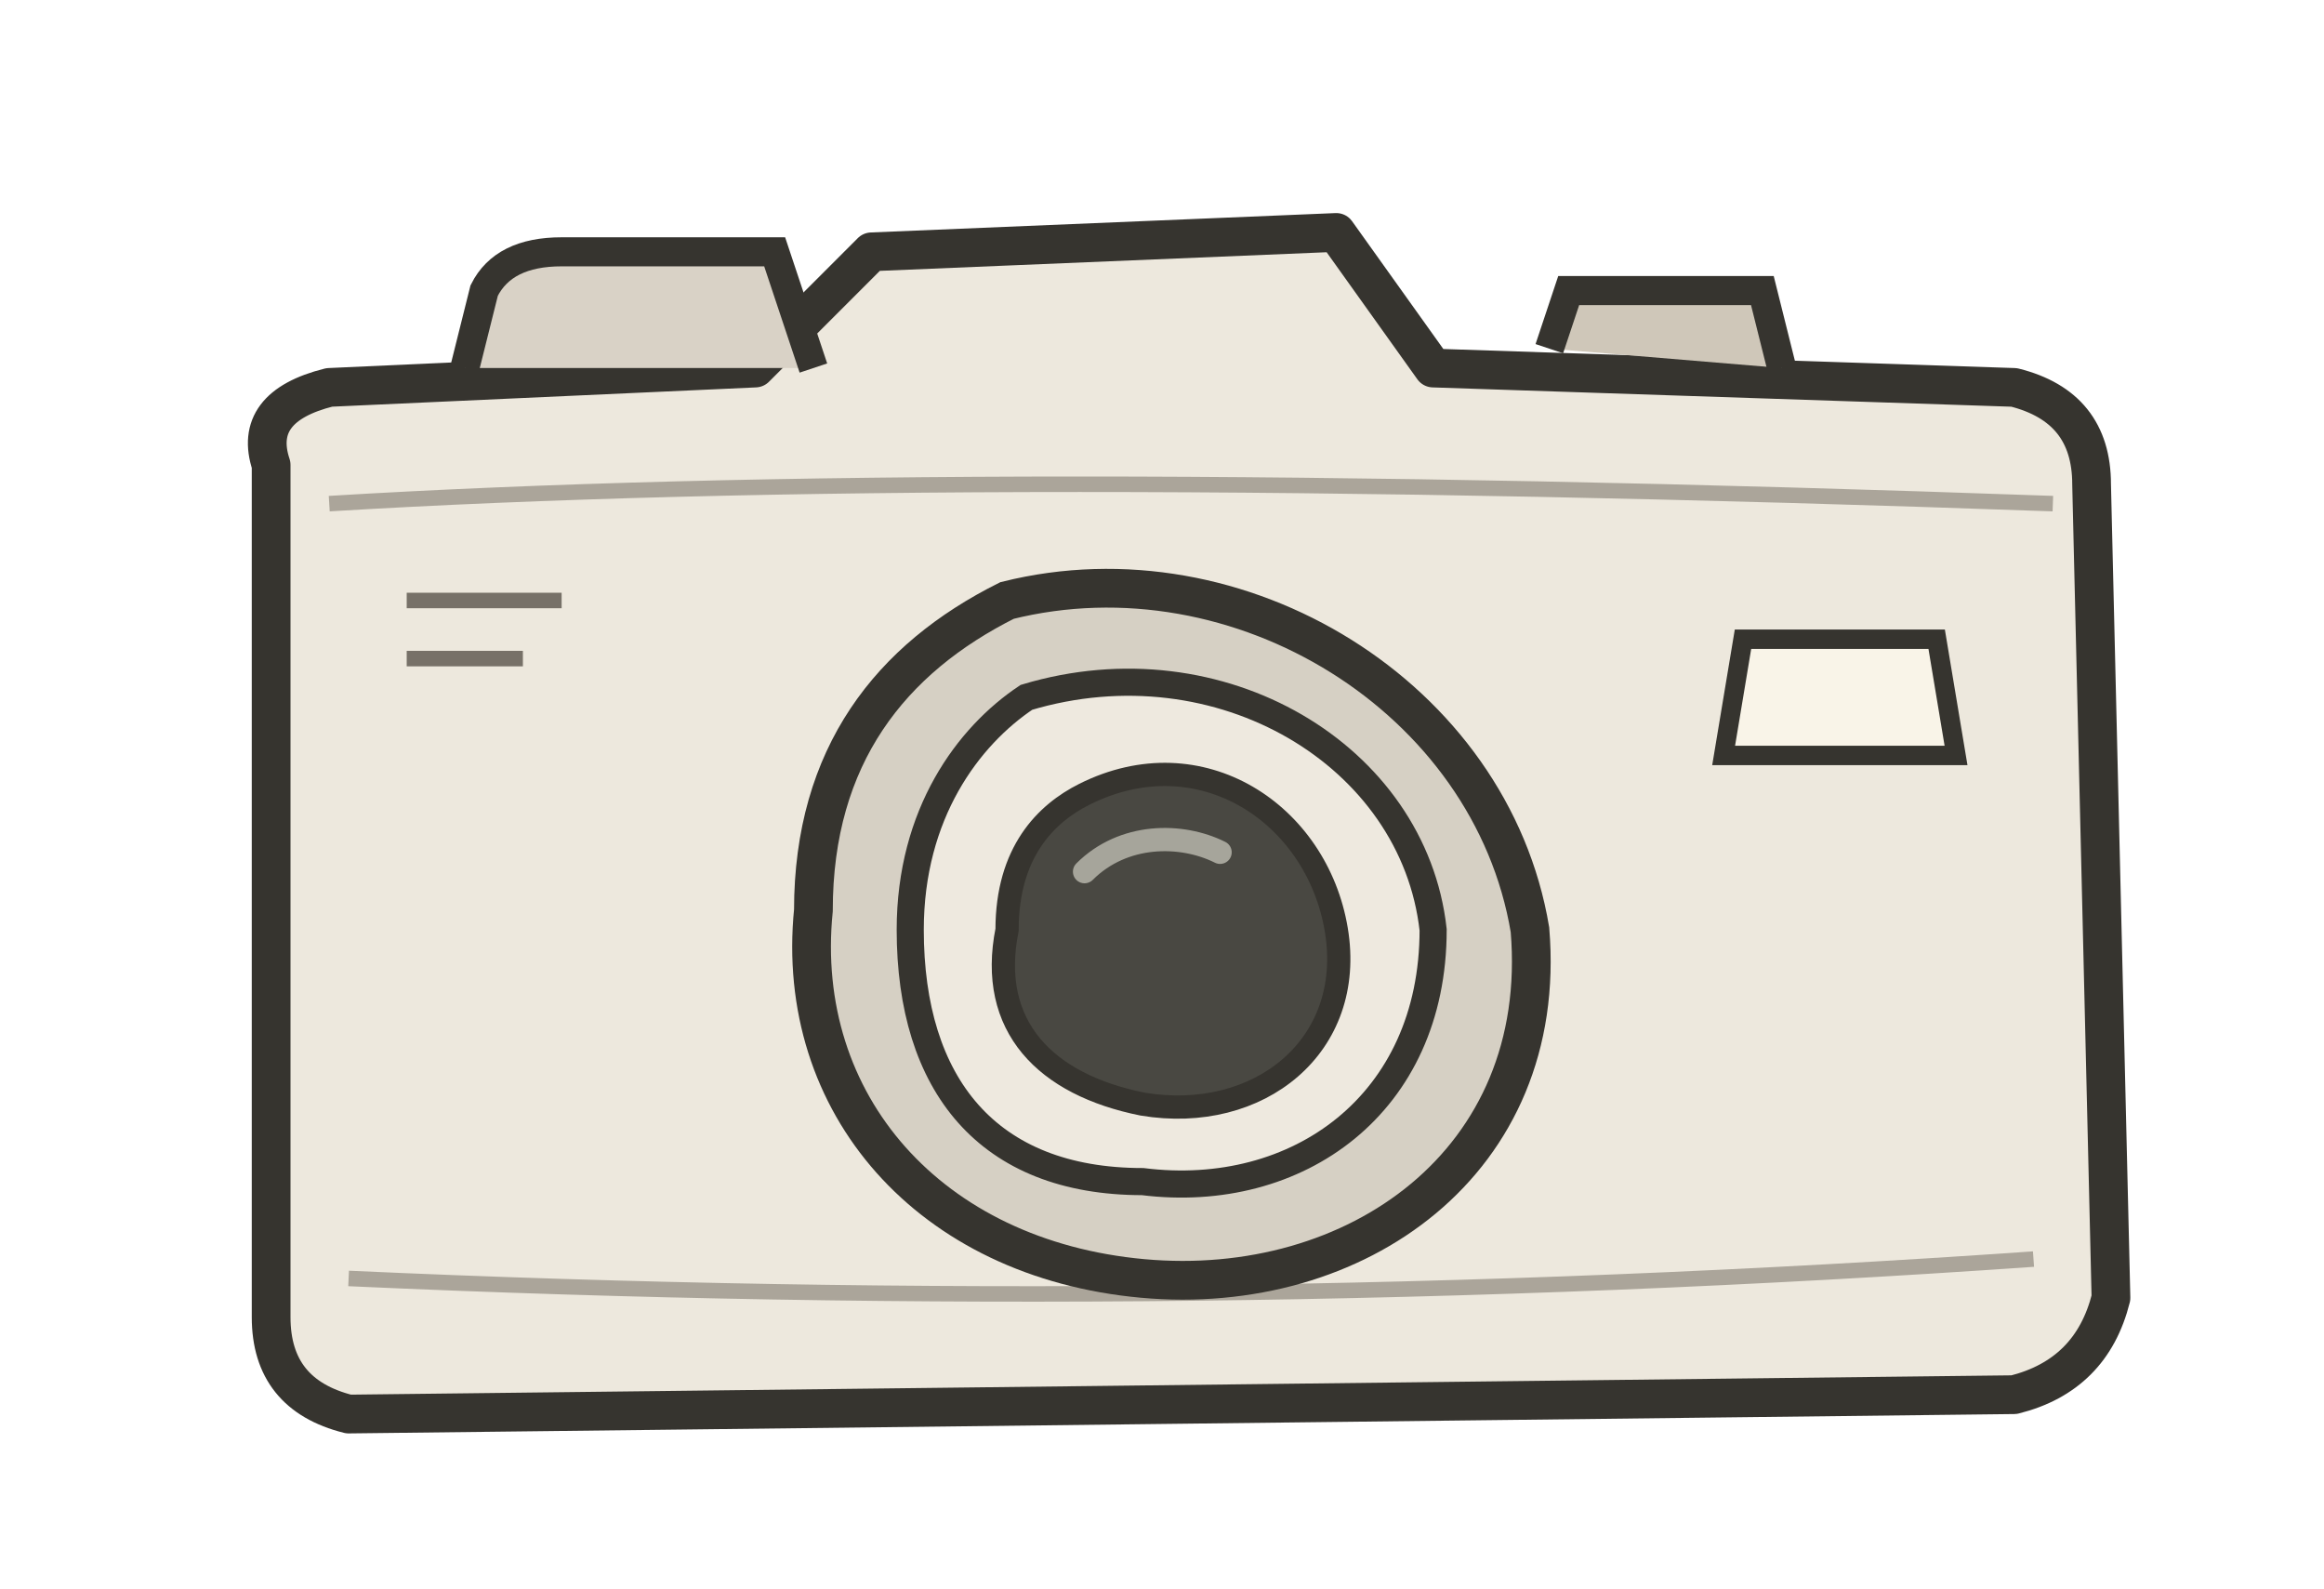
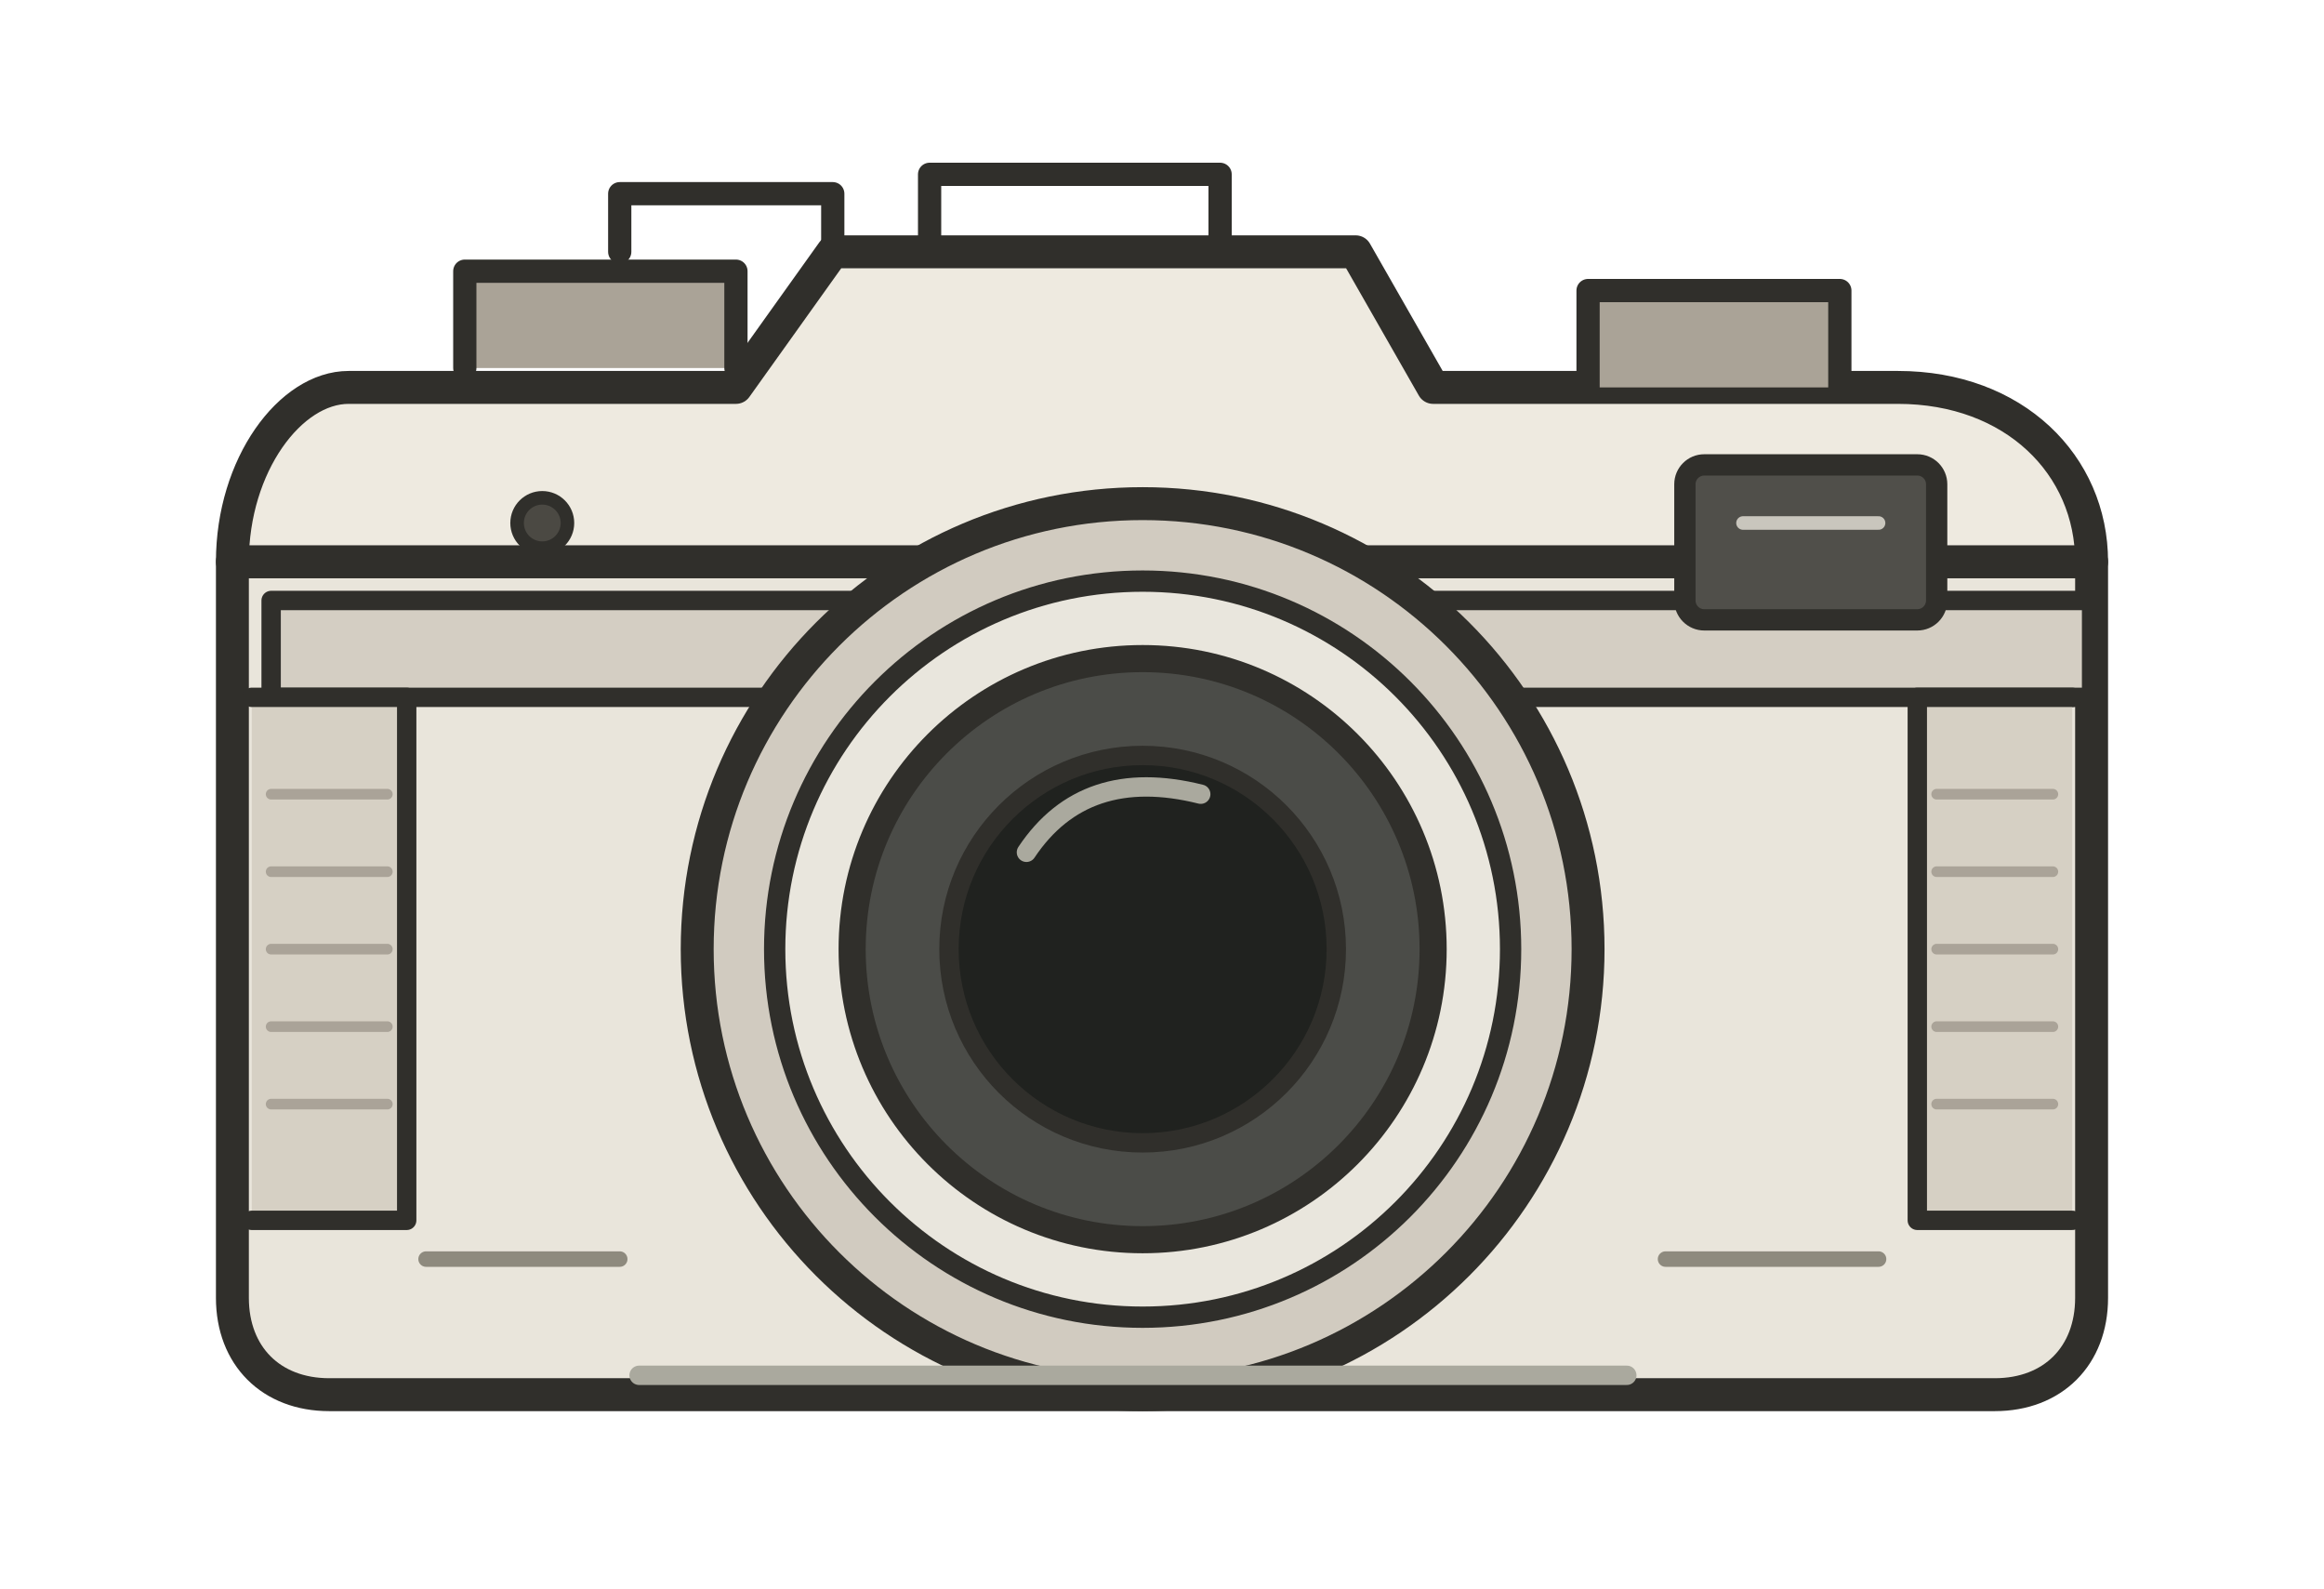
- <svg xmlns="http://www.w3.org/2000/svg" viewBox="0 0 120 82" fill="none" aria-hidden="true">
-   <path d="M14 24Q13 21 17 20L39 19L45 13L69 12L74 19L104 20Q108 21 108 25L109 67Q108 71 104 72L18 73Q14 72 14 68Z" fill="#ede8dd" stroke="#36342f" stroke-width="2" stroke-linejoin="round" />
-   <path d="M17 26Q50 24 106 26M18 66Q62 68 105 65" stroke="#8f897e" stroke-width=".8" opacity=".7" />
-   <path d="M24 19L25 15Q26 13 29 13H40L42 19" fill="#d9d2c6" stroke="#36342f" stroke-width="1.5" />
-   <path d="M80 18L81 15L91 15L92 19" fill="#cfc7b9" stroke="#36342f" stroke-width="1.5" />
-   <path d="M52 31C64 28 77 36 79 48C80 60 70 67 59 66C48 65 41 57 42 47C42 39 46 34 52 31Z" fill="#d6d0c4" stroke="#36342f" stroke-width="2" />
-   <path d="M53 36C63 33 73 39 74 48C74 57 67 62 59 61C51 61 47 56 47 48C47 42 50 38 53 36Z" fill="#eee9df" stroke="#36342f" stroke-width="1.4" />
-   <path d="M56 41C62 38 68 42 69 48C70 54 65 58 59 57C54 56 51 53 52 48C52 44 54 42 56 41Z" fill="#494842" stroke="#36342f" stroke-width="1.2" />
-   <path d="M56 45C58 43 61 43 63 44" stroke="#a6a59b" stroke-width="1.2" stroke-linecap="round" />
-   <path d="M90 33L100 33L101 39L89 39Z" fill="#f9f4e8" stroke="#36342f" stroke-width="1" />
-   <path d="M21 31L29 31M21 34L27 34" stroke="#777168" stroke-width=".8" />
+ <svg xmlns="http://www.w3.org/2000/svg" viewBox="0 0 120 82" fill="none" role="img" aria-label="Film camera illustration">
+   <g stroke="#302f2b" stroke-linejoin="round" stroke-linecap="round">
+     <path d="M12 29h96v38c0 3-2 5-5 5H17c-3 0-5-2-5-5V29Z" fill="#e9e5db" stroke-width="1.7" />
+     <path d="M14 31h94v5H14z" fill="#d4cec3" stroke-width="1" />
+     <path d="M18 20h20l5-7h27l4 7h24c6 0 10 4 10 9H12c0-5 3-9 6-9Z" fill="#eeeae0" stroke-width="1.7" />
+     <path d="M24 19v-5h14v5m44 1v-5h13v5" fill="#aaa397" stroke-width="1.2" />
+     <path d="M32 13v-3h11v3m5 0V9h15v4" stroke-width="1.2" />
+     <path d="M13 36h8v27h-8m94-27h-8v27h8" fill="#d6d0c4" stroke-width="1" />
+     <path d="M14 41h6m-6 4h6m-6 4h6m-6 4h6m-6 4h6m80-16h6m-6 4h6m-6 4h6m-6 4h6m-6 4h6" stroke="#aaa398" stroke-width=".55" />
+     <rect x="87" y="24" width="13" height="8" rx="1" fill="#504f4a" stroke-width="1.1" />
+     <path d="M90 27h7" stroke="#c9c6bd" stroke-width=".7" />
+     <circle cx="28" cy="27" r="1.3" fill="#4b4943" stroke-width=".7" />
+     <circle cx="59" cy="49" r="23" fill="#d1cbc0" stroke-width="1.7" />
+     <circle cx="59" cy="49" r="19" fill="#e9e6dd" stroke-width="1.1" />
+     <circle cx="59" cy="49" r="15" fill="#4b4c48" stroke-width="1.4" />
+     <circle cx="59" cy="49" r="10" fill="#20221f" stroke-width="1" />
+     <path d="M53 44c2-3 5-4 9-3m-29 30h51" stroke="#aaa99e" stroke-width="1" />
+     <path d="M22 65h10m54 0h11" stroke="#8e8a7e" stroke-width=".8" />
+   </g>
</svg>
